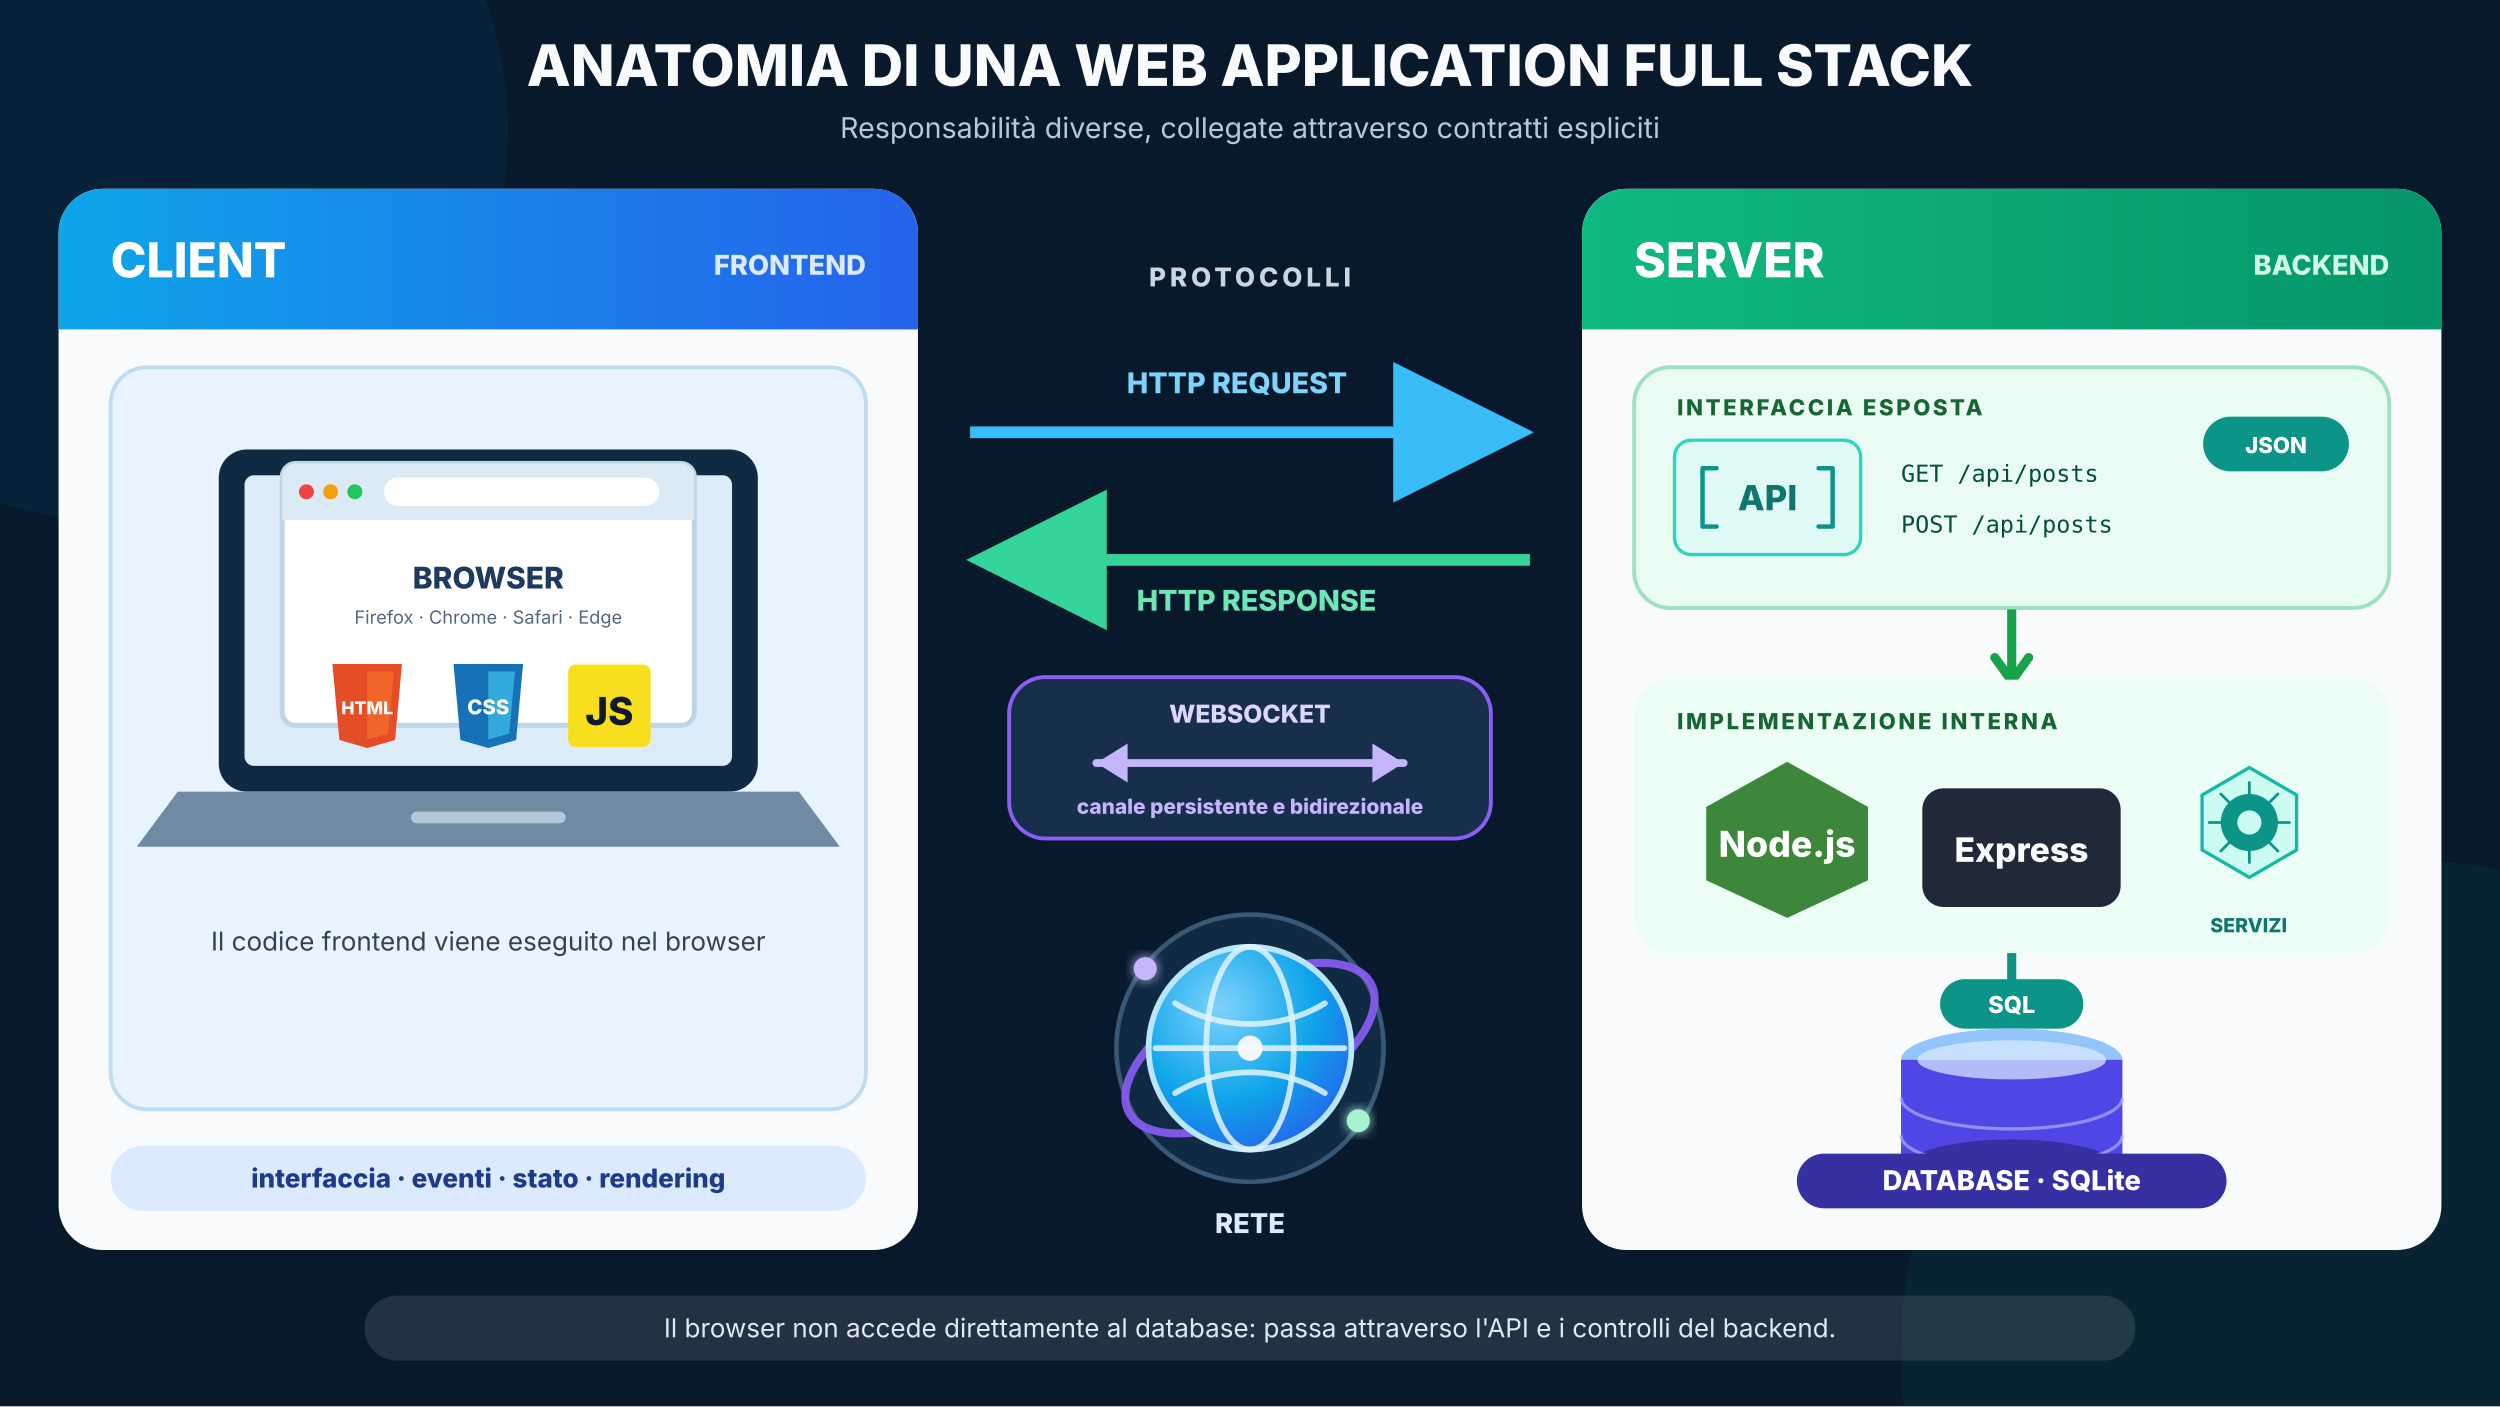
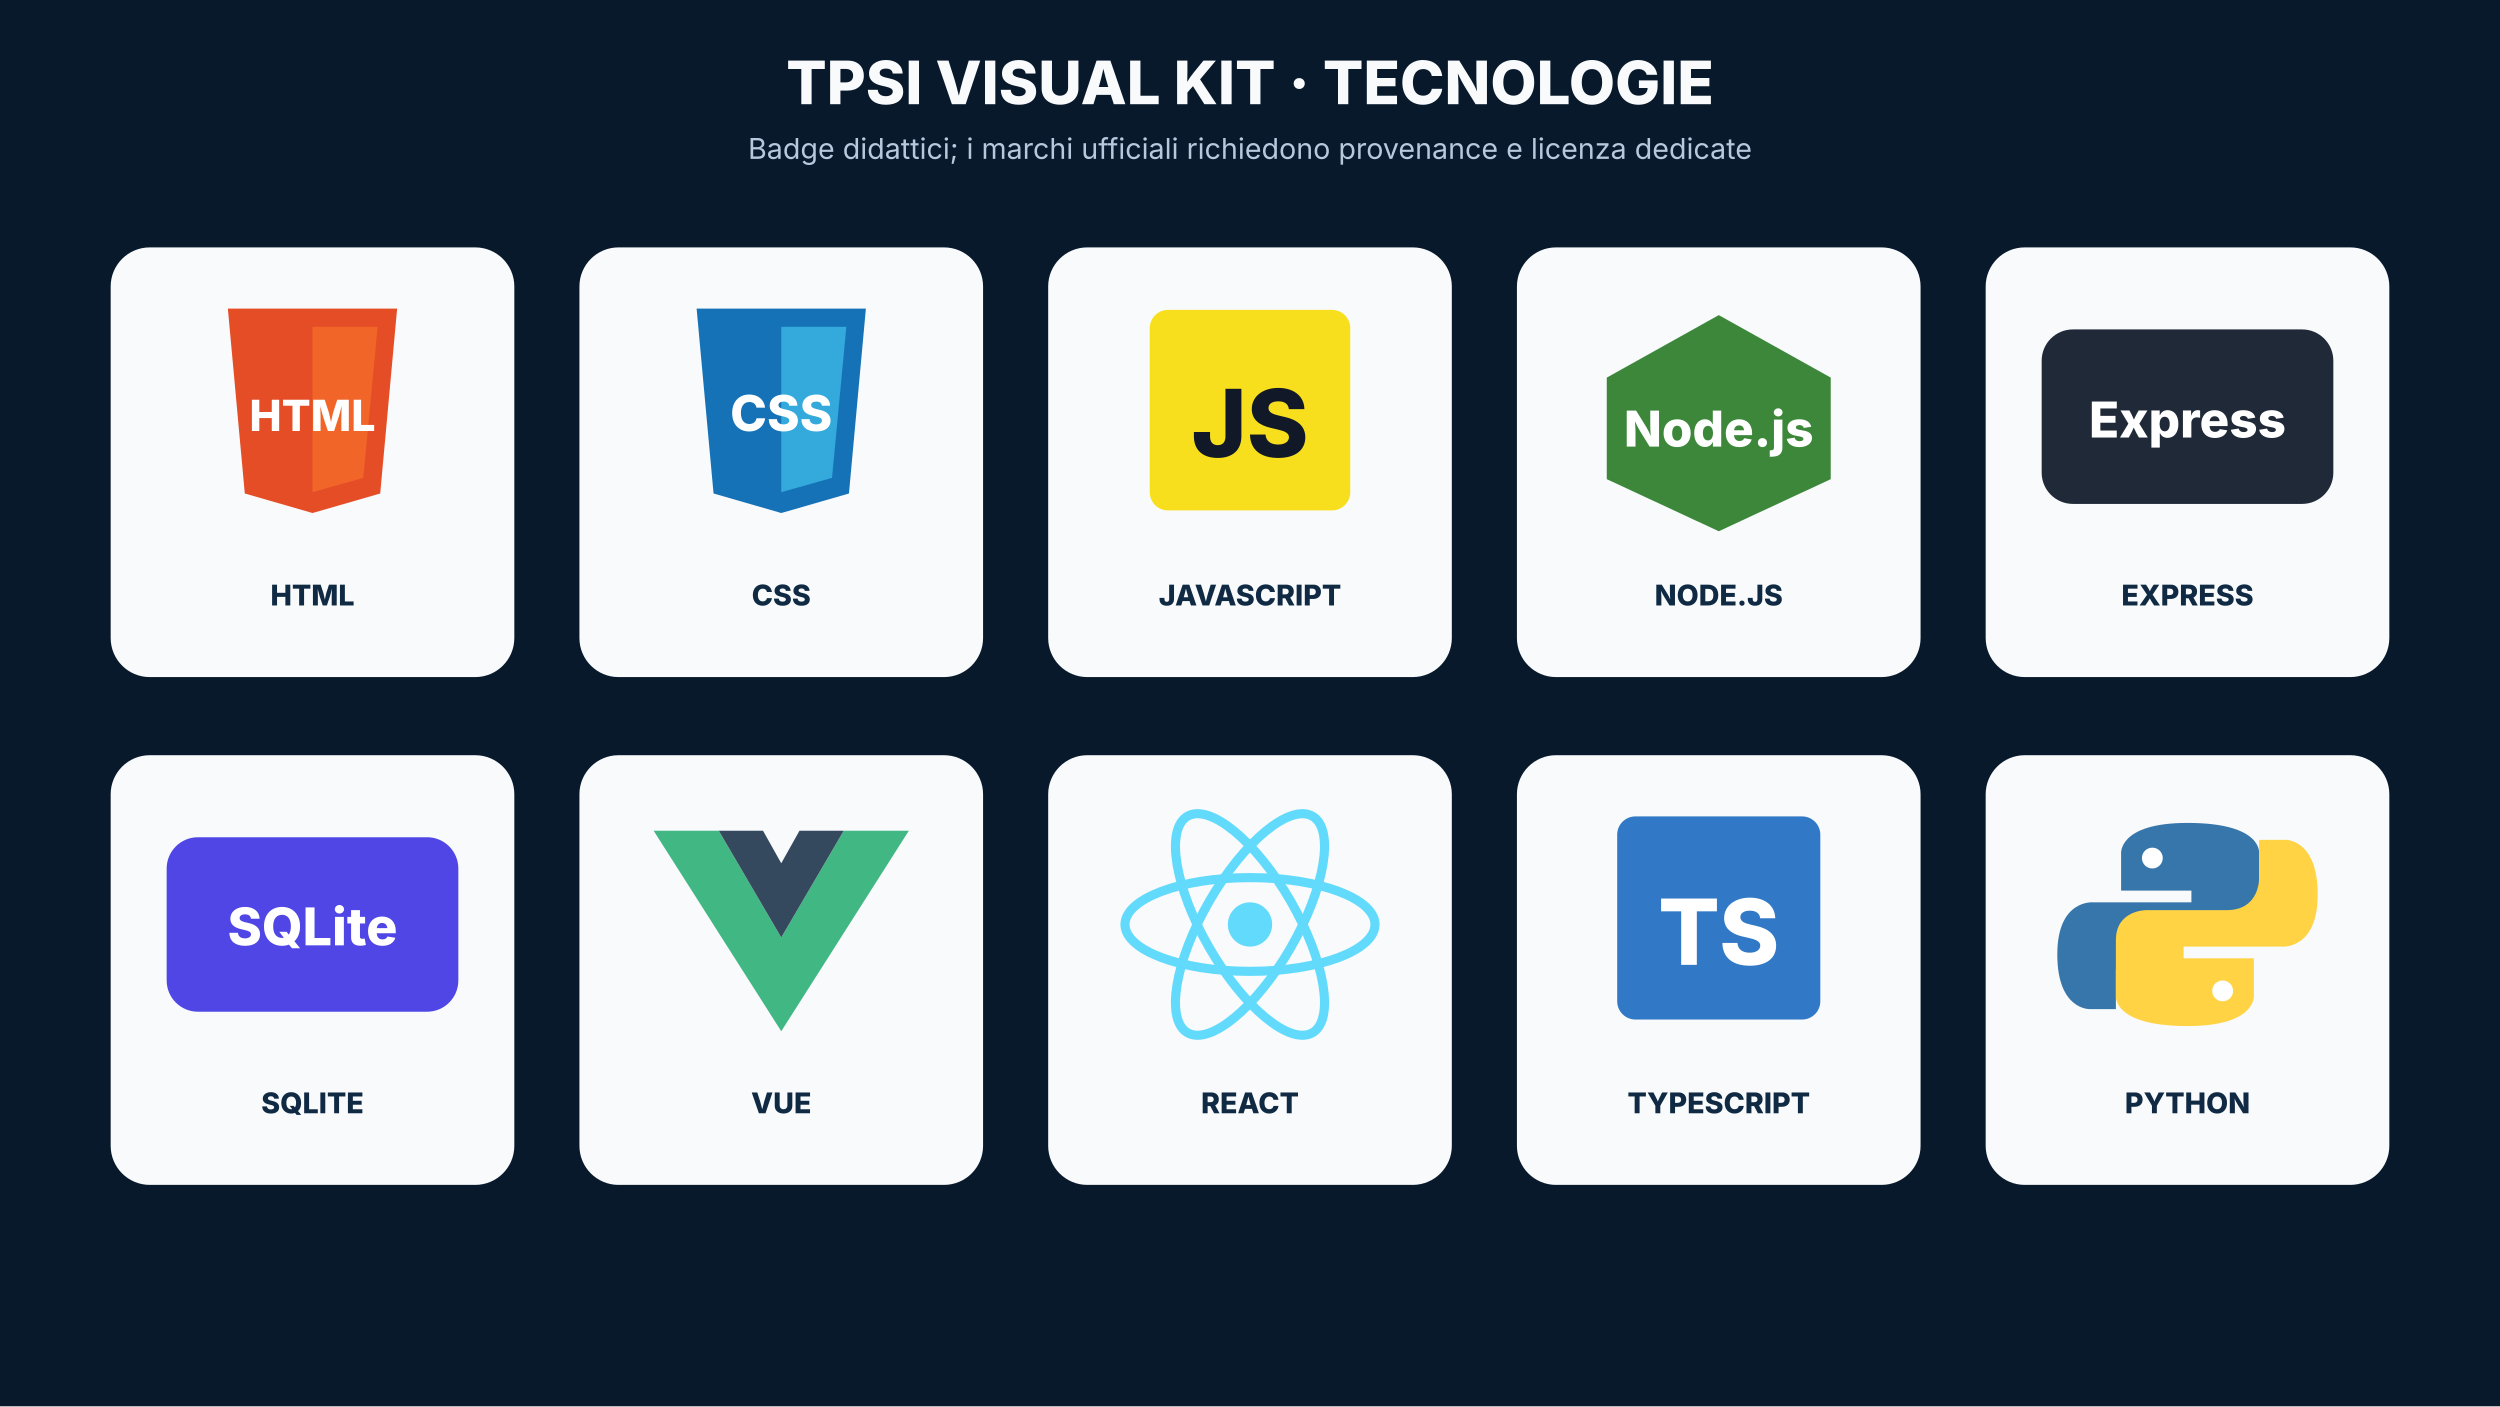
<svg xmlns="http://www.w3.org/2000/svg" width="1920" height="1080" viewBox="0 0 1920 1080" role="img" aria-labelledby="title desc">
  <defs>
    <style>
      .tpsi-line{fill:none;stroke-linecap:round;stroke-linejoin:round;stroke-width:8}
      .tpsi-thin{fill:none;stroke-linecap:round;stroke-linejoin:round;stroke-width:5}
      .tpsi-label{font-family:Inter,Arial,sans-serif;font-weight:800;text-anchor:middle}
      .tpsi-small{font-family:Inter,Arial,sans-serif;font-weight:700;text-anchor:middle}
    </style>
    <symbol id="tpsi-laptop" viewBox="0 0 600 400">
      <rect x="70" y="28" width="460" height="292" rx="24" fill="#102a43" />
      <rect x="92" y="50" width="416" height="248" rx="8" fill="#dcecf8" />
      <path d="M35 320h530l35 47H0z" fill="#718aa4" />
      <rect x="234" y="337" width="132" height="10" rx="5" fill="#b5c7d7" />
    </symbol>
    <symbol id="tpsi-browser" viewBox="0 0 500 320">
      <rect x="3" y="3" width="494" height="314" rx="16" fill="#fff" stroke="#bdd5e8" stroke-width="6" />
      <path d="M3 19A16 16 0 0 1 19 3h462a16 16 0 0 1 16 16v52H3z" fill="#dceaf6" />
      <circle cx="32" cy="37" r="9" fill="#ef4444" />
      <circle cx="61" cy="37" r="9" fill="#f59e0b" />
      <circle cx="90" cy="37" r="9" fill="#22c55e" />
      <rect x="125" y="20" width="330" height="34" rx="17" fill="#fff" />
    </symbol>
    <symbol id="tpsi-smartphone" viewBox="0 0 220 360">
      <rect x="25" y="5" width="170" height="350" rx="30" fill="#102a43" />
      <rect x="40" y="38" width="140" height="270" rx="9" fill="#dcecf8" />
      <rect x="82" y="18" width="56" height="7" rx="4" fill="#8da4b9" />
      <circle cx="110" cy="331" r="12" fill="#8da4b9" />
    </symbol>
    <symbol id="tpsi-user" viewBox="0 0 240 260">
      <circle cx="120" cy="75" r="56" fill="#60a5fa" />
      <path d="M28 246c4-75 39-116 92-116s88 41 92 116z" fill="#2563eb" />
      <circle cx="120" cy="75" r="34" fill="#dbeafe" opacity=".65" />
    </symbol>
    <symbol id="tpsi-server" viewBox="0 0 420 320">
      <rect x="35" y="25" width="350" height="270" rx="24" fill="#dff8ed" stroke="#73d5a8" stroke-width="6" />
      <g fill="#164e45">
        <rect x="75" y="65" width="270" height="52" rx="10" />
        <rect x="75" y="134" width="270" height="52" rx="10" />
        <rect x="75" y="203" width="270" height="52" rx="10" />
      </g>
      <g fill="#34d399">
        <circle cx="311" cy="91" r="8" />
        <circle cx="285" cy="91" r="8" />
        <circle cx="311" cy="160" r="8" />
        <circle cx="285" cy="160" r="8" />
        <circle cx="311" cy="229" r="8" />
        <circle cx="285" cy="229" r="8" />
      </g>
    </symbol>
    <symbol id="tpsi-network" viewBox="0 0 260 260">
      <defs>
        <radialGradient id="tpsi-network-globe" cx="36%" cy="30%" r="78%">
          <stop offset="0" stop-color="#7dd3fc" />
          <stop offset=".58" stop-color="#0ea5e9" />
          <stop offset="1" stop-color="#2563eb" />
        </radialGradient>
        <filter id="tpsi-network-glow" x="-30%" y="-30%" width="160%" height="160%">
          <feGaussianBlur stdDeviation="5" result="blur" />
          <feMerge>
            <feMergeNode in="blur" />
            <feMergeNode in="SourceGraphic" />
          </feMerge>
        </filter>
      </defs>
      <circle cx="130" cy="130" r="116" fill="#102a43" stroke="#385875" stroke-width="4" />
      <ellipse cx="130" cy="130" rx="119" ry="55" transform="rotate(-28 130 130)" fill="none" stroke="#8b5cf6" stroke-width="7" opacity=".9" />
      <circle cx="39" cy="61" r="10" fill="#c4b5fd" filter="url(#tpsi-network-glow)" />
      <circle cx="224" cy="193" r="10" fill="#a7f3d0" filter="url(#tpsi-network-glow)" />
      <circle cx="130" cy="130" r="88" fill="url(#tpsi-network-globe)" stroke="#bae6fd" stroke-width="5" />
      <ellipse cx="130" cy="130" rx="38" ry="88" fill="none" stroke="#e0f2fe" stroke-width="5" opacity=".86" />
      <path d="M48 130h164M65 91c39 24 91 24 130 0M65 169c39-24 91-24 130 0" fill="none" stroke="#e0f2fe" stroke-width="5" stroke-linecap="round" opacity=".86" />
      <circle cx="130" cy="130" r="11" fill="#f8fafc" opacity=".95" />
    </symbol>
    <symbol id="tpsi-cloud" viewBox="0 0 400 260">
      <path d="M88 220C39 220 17 188 24 151c7-36 37-56 69-54 16-47 57-75 105-67 37 6 66 32 78 66 51-5 92 28 95 73 3 33-22 51-55 51z" fill="#dbeafe" stroke="#60a5fa" stroke-width="7" />
    </symbol>
    <symbol id="tpsi-database" viewBox="0 0 420 300">
      <ellipse cx="210" cy="58" rx="170" ry="48" fill="#93c5fd" />
      <rect x="40" y="58" width="340" height="170" fill="#4f46e5" />
      <ellipse cx="210" cy="228" rx="170" ry="48" fill="#3730a3" />
      <ellipse cx="210" cy="58" rx="145" ry="30" fill="#dbeafe" opacity=".72" />
      <path d="M40 116c0 27 76 48 170 48s170-21 170-48M40 174c0 27 76 48 170 48s170-21 170-48" fill="none" stroke="#a5b4fc" stroke-width="5" opacity=".7" />
    </symbol>
    <symbol id="tpsi-api" viewBox="0 0 360 240">
      <rect x="14" y="18" width="332" height="204" rx="30" fill="#dffaf5" stroke="#2dd4bf" stroke-width="6" />
      <path d="M89 68H64v104h25M271 68h25v104h-25" class="tpsi-line" stroke="#0d9488" />
      <text x="180" y="143" fill="#0f766e" font-size="62" class="tpsi-label">API</text>
    </symbol>
    <symbol id="tpsi-service" viewBox="0 0 320 260">
      <polygon points="160,15 246,65 246,165 160,215 74,165 74,65" fill="#ccfbf1" stroke="#14b8a6" stroke-width="6" />
      <circle cx="160" cy="115" r="52" fill="#0d9488" />
      <circle cx="160" cy="115" r="22" fill="#ccfbf1" />
      <path d="M160 42v30M160 158v30M87 115h30M203 115h30M108 63l21 21M191 146l21 21M212 63l-21 21M129 146l-21 21" class="tpsi-thin" stroke="#0d9488" />
    </symbol>
    <symbol id="tpsi-repository" viewBox="0 0 360 280">
      <rect x="45" y="32" width="270" height="64" rx="14" fill="#d1fae5" stroke="#34d399" stroke-width="5" />
      <rect x="45" y="108" width="270" height="64" rx="14" fill="#a7f3d0" stroke="#10b981" stroke-width="5" />
      <rect x="45" y="184" width="270" height="64" rx="14" fill="#6ee7b7" stroke="#059669" stroke-width="5" />
      <path d="M82 64h196M82 140h196M82 216h196" class="tpsi-thin" stroke="#065f46" />
    </symbol>
    <symbol id="tpsi-route" viewBox="0 0 360 280">
      <path d="M180 255V43" class="tpsi-line" stroke="#475569" />
      <path d="M180 62H42l34 42-34 42h138z" fill="#38bdf8" />
      <path d="M180 154h138l-34 42 34 42H180z" fill="#34d399" />
      <circle cx="180" cy="34" r="22" fill="#64748b" />
    </symbol>
    <symbol id="tpsi-document" viewBox="0 0 280 340">
      <path d="M35 10h140l70 70v250H35z" fill="#f8fafc" stroke="#94a3b8" stroke-width="6" />
      <path d="M175 10v70h70" fill="#dbeafe" stroke="#94a3b8" stroke-width="6" />
      <path d="M72 130h136M72 174h136M72 218h105M72 262h120" class="tpsi-thin" stroke="#64748b" />
    </symbol>
    <symbol id="tpsi-terminal" viewBox="0 0 420 280">
      <rect x="10" y="15" width="400" height="250" rx="24" fill="#111827" stroke="#64748b" stroke-width="6" />
      <path d="M10 60h400" stroke="#64748b" stroke-width="5" />
      <circle cx="38" cy="38" r="8" fill="#ef4444" />
      <circle cx="64" cy="38" r="8" fill="#f59e0b" />
      <circle cx="90" cy="38" r="8" fill="#22c55e" />
      <path d="M65 115l38 32-38 32M129 185h95" class="tpsi-line" stroke="#a7f3d0" />
    </symbol>
    <symbol id="tpsi-component" viewBox="0 0 360 280">
      <rect x="20" y="20" width="320" height="240" rx="28" fill="#e0f2fe" stroke="#38bdf8" stroke-width="6" />
      <rect x="54" y="58" width="252" height="44" rx="12" fill="#0ea5e9" />
      <rect x="54" y="124" width="112" height="98" rx="16" fill="#bae6fd" />
      <rect x="188" y="124" width="118" height="38" rx="12" fill="#7dd3fc" />
      <rect x="188" y="184" width="118" height="38" rx="12" fill="#7dd3fc" />
    </symbol>
    <symbol id="tpsi-cookie" viewBox="0 0 280 280">
      <path d="M236 75a48 48 0 0 1-55-54A114 114 0 1 0 259 99a48 48 0 0 1-23-24z" fill="#d6a35d" stroke="#92400e" stroke-width="6" />
      <g fill="#78350f">
        <circle cx="96" cy="91" r="12" />
        <circle cx="79" cy="169" r="14" />
        <circle cx="150" cy="207" r="11" />
        <circle cx="165" cy="126" r="13" />
      </g>
    </symbol>
    <symbol id="tpsi-lock" viewBox="0 0 280 320">
      <rect x="32" y="128" width="216" height="174" rx="28" fill="#fb7185" stroke="#be123c" stroke-width="6" />
      <path d="M78 128V89a62 62 0 0 1 124 0v39" fill="none" stroke="#e11d48" stroke-width="20" stroke-linecap="round" />
      <circle cx="140" cy="202" r="20" fill="#881337" />
      <path d="M140 220v38" stroke="#881337" stroke-width="14" stroke-linecap="round" />
    </symbol>
    <symbol id="tpsi-test" viewBox="0 0 300 320">
      <path d="M108 20h84M126 20v89L55 261a27 27 0 0 0 25 39h140a27 27 0 0 0 25-39l-71-152V20" fill="#ede9fe" stroke="#7c3aed" stroke-width="7" stroke-linecap="round" stroke-linejoin="round" />
      <path d="M83 238h134" stroke="#a78bfa" stroke-width="45" stroke-linecap="round" opacity=".7" />
      <path d="M106 220l31 31 66-76" class="tpsi-line" stroke="#16a34a" />
    </symbol>
    <symbol id="tpsi-health" viewBox="0 0 360 260">
      <rect x="15" y="24" width="330" height="212" rx="34" fill="#ecfdf5" stroke="#34d399" stroke-width="6" />
      <path d="M50 142h62l28-72 54 132 34-82 20 22h62" fill="none" stroke="#059669" stroke-width="10" stroke-linecap="round" stroke-linejoin="round" />
    </symbol>
    <symbol id="tpsi-artifact" viewBox="0 0 340 300">
      <path d="M28 78l142-62 142 62-142 64z" fill="#fbbf24" />
      <path d="M28 78v145l142 64V142z" fill="#d97706" />
      <path d="M312 78v145l-142 64V142z" fill="#f59e0b" />
      <path d="M112 42l143 64v58" fill="none" stroke="#fff7d6" stroke-width="10" opacity=".8" />
    </symbol>
    <symbol id="tpsi-badge-html" viewBox="0 0 180 180">
      <path d="M25 12h130l-13 142-52 15-52-15z" fill="#e44d26" />
      <path d="M90 26v127l39-11 11-116z" fill="#f16529" />
      <text x="90" y="106" fill="white" font-size="33" class="tpsi-label">HTML</text>
    </symbol>
    <symbol id="tpsi-badge-css" viewBox="0 0 180 180">
      <path d="M25 12h130l-13 142-52 15-52-15z" fill="#1572b6" />
      <path d="M90 26v127l39-11 11-116z" fill="#33a9dc" />
      <text x="90" y="106" fill="white" font-size="38" class="tpsi-label">CSS</text>
    </symbol>
    <symbol id="tpsi-badge-js" viewBox="0 0 180 180">
      <rect x="13" y="13" width="154" height="154" rx="14" fill="#f7df1e" />
      <text x="90" y="126" fill="#111827" font-size="72" class="tpsi-label">JS</text>
    </symbol>
    <symbol id="tpsi-badge-node" viewBox="0 0 210 180">
      <polygon points="105,7 191,55 191,133 105,173 19,133 19,55" fill="#3c873a" />
      <text x="105" y="108" fill="white" font-size="38" class="tpsi-label">Node.js</text>
    </symbol>
    <symbol id="tpsi-badge-express" viewBox="0 0 240 150">
      <rect x="8" y="8" width="224" height="134" rx="24" fill="#1f2937" />
      <text x="120" y="91" fill="white" font-size="38" class="tpsi-label">Express</text>
    </symbol>
    <symbol id="tpsi-badge-sqlite" viewBox="0 0 240 150">
      <rect x="8" y="8" width="224" height="134" rx="24" fill="#4f46e5" />
      <text x="120" y="91" fill="white" font-size="40" class="tpsi-label">SQLite</text>
    </symbol>
    <symbol id="tpsi-badge-vue" viewBox="0 0 220 180">
      <path d="M12 18h50l48 82 48-82h50l-98 154z" fill="#41b883" />
      <path d="M62 18h34l14 25 14-25h34l-48 82z" fill="#35495e" />
    </symbol>
    <symbol id="tpsi-badge-react" viewBox="0 0 220 180">
      <circle cx="110" cy="90" r="17" fill="#61dafb" />
      <g fill="none" stroke="#61dafb" stroke-width="7">
        <ellipse cx="110" cy="90" rx="96" ry="36" />
        <ellipse cx="110" cy="90" rx="96" ry="36" transform="rotate(60 110 90)" />
        <ellipse cx="110" cy="90" rx="96" ry="36" transform="rotate(120 110 90)" />
      </g>
    </symbol>
    <symbol id="tpsi-badge-ts" viewBox="0 0 180 180">
      <rect x="12" y="12" width="156" height="156" rx="14" fill="#3178c6" />
      <text x="90" y="126" fill="white" font-size="70" class="tpsi-label">TS</text>
    </symbol>
    <symbol id="tpsi-badge-python" viewBox="0 0 220 180">
      <path d="M110 12c-54 0-51 24-51 24v28h54v9H38S10 70 10 113s25 42 25 42h20v-29s-1-25 25-25h62s23 0 23-23V36s4-24-55-24z" fill="#3776ab" />
      <path d="M110 168c54 0 51-24 51-24v-28h-54v-9h75s28 3 28-40-25-42-25-42h-20v29s1 25-25 25H78s-23 0-23 23v42s-4 24 55 24z" fill="#ffd343" />
      <circle cx="83" cy="39" r="8" fill="white" />
      <circle cx="137" cy="141" r="8" fill="white" />
    </symbol>
  </defs>
-   <defs>
-     <linearGradient id="clientHead" x1="0" x2="1">
-       <stop stop-color="#0ea5e9" />
-       <stop offset="1" stop-color="#2563eb" />
-     </linearGradient>
-     <linearGradient id="serverHead" x1="0" x2="1">
-       <stop stop-color="#10b981" />
-       <stop offset="1" stop-color="#059669" />
-     </linearGradient>
-     <marker id="requestArrow" markerWidth="12" markerHeight="12" refX="10" refY="6" orient="auto">
-       <path d="M0 0l12 6-12 6z" fill="#38bdf8" />
-     </marker>
-     <marker id="responseArrow" markerWidth="12" markerHeight="12" refX="10" refY="6" orient="auto">
-       <path d="M0 0l12 6-12 6z" fill="#34d399" />
-     </marker>
-   </defs>
  <rect width="1920" height="1080" fill="#08192c" />
-   <circle cx="90" cy="100" r="300" fill="#0ea5e9" opacity=".07" />
-   <circle cx="1840" cy="1040" r="380" fill="#10b981" opacity=".07" />
-   <text x="960" y="66" text-anchor="middle" fill="#f8fafc" font-family="Inter,Arial,sans-serif" font-size="44" font-weight="800">ANATOMIA DI UNA WEB APPLICATION FULL STACK</text>
-   <text x="960" y="106" text-anchor="middle" fill="#b8c8dc" font-family="Inter,Arial,sans-serif" font-size="22">Responsabilità diverse, collegate attraverso contratti espliciti</text>
-   <g font-family="Inter,Arial,sans-serif">
-     <rect x="45" y="145" width="660" height="815" rx="34" fill="#f8fafc" />
-     <path d="M79 145h592a34 34 0 0 1 34 34v74H45v-74a34 34 0 0 1 34-34z" fill="url(#clientHead)" />
-     <text x="85" y="213" fill="white" font-size="37" font-weight="800">CLIENT</text>
-     <text x="665" y="211" text-anchor="end" fill="#dbeafe" font-size="21" font-weight="800">FRONTEND</text>
-     <rect x="85" y="282" width="580" height="570" rx="28" fill="#e8f4ff" stroke="#bdddf5" stroke-width="3" />
-     <use href="#tpsi-laptop" x="105" y="320" width="540" height="360" />
-     <use href="#tpsi-browser" x="210" y="354" width="330" height="205" />
-     <text x="375" y="452" text-anchor="middle" fill="#1e3a5f" font-size="23" font-weight="800">BROWSER</text>
-     <text x="375" y="479" text-anchor="middle" fill="#52677f" font-size="14">Firefox · Chrome · Safari · Edge</text>
-     <use href="#tpsi-badge-html" x="245" y="505" width="74" height="74" />
-     <use href="#tpsi-badge-css" x="338" y="505" width="74" height="74" />
-     <use href="#tpsi-badge-js" x="431" y="505" width="74" height="74" />
-     <text x="375" y="730" text-anchor="middle" fill="#334155" font-size="20">Il codice frontend viene eseguito nel browser</text>
-     <rect x="85" y="880" width="580" height="50" rx="25" fill="#dbeafe" />
-     <text x="375" y="912" text-anchor="middle" fill="#1e3a8a" font-size="20" font-weight="800">interfaccia · eventi · stato · rendering</text>
-     <rect x="1215" y="145" width="660" height="815" rx="34" fill="#f8fafc" />
-     <path d="M1249 145h592a34 34 0 0 1 34 34v74h-660v-74a34 34 0 0 1 34-34z" fill="url(#serverHead)" />
-     <text x="1255" y="213" fill="white" font-size="37" font-weight="800">SERVER</text>
-     <text x="1835" y="211" text-anchor="end" fill="#d1fae5" font-size="21" font-weight="800">BACKEND</text>
-     <rect x="1255" y="282" width="580" height="185" rx="28" fill="#eafbf3" stroke="#9de1c3" stroke-width="3" />
-     <text x="1288" y="319" fill="#166534" font-size="17" font-weight="800" letter-spacing="2">INTERFACCIA ESPOSTA</text>
-     <use href="#tpsi-api" x="1280" y="330" width="155" height="104" />
-     <text x="1460" y="370" fill="#064e3b" font-family="ui-monospace,Menlo,monospace" font-size="18">GET /api/posts</text>
-     <text x="1460" y="409" fill="#064e3b" font-family="ui-monospace,Menlo,monospace" font-size="18">POST /api/posts</text>
-     <rect x="1692" y="320" width="112" height="42" rx="21" fill="#0d9488" />
-     <text x="1748" y="348" text-anchor="middle" fill="white" font-size="17" font-weight="800">JSON</text>
-     <path d="M1545 468v51" stroke="#16a34a" stroke-width="7" />
-     <path d="M1532 505l13 18 13-18" fill="none" stroke="#16a34a" stroke-width="7" stroke-linecap="round" stroke-linejoin="round" />
-     <rect x="1255" y="522" width="580" height="210" rx="28" fill="#ecfdf5" />
-     <text x="1288" y="560" fill="#166534" font-size="17" font-weight="800" letter-spacing="2">IMPLEMENTAZIONE INTERNA</text>
-     <use href="#tpsi-badge-node" x="1290" y="580" width="165" height="130" />
-     <use href="#tpsi-badge-express" x="1470" y="600" width="165" height="102" />
-     <use href="#tpsi-service" x="1660" y="578" width="135" height="120" />
-     <text x="1727" y="716" text-anchor="middle" fill="#0f766e" font-size="15" font-weight="800">SERVIZI</text>
-     <path d="M1545 732v40" stroke="#0d9488" stroke-width="7" />
-     <rect x="1490" y="752" width="110" height="38" rx="19" fill="#0d9488" />
-     <text x="1545" y="778" text-anchor="middle" fill="white" font-size="18" font-weight="800">SQL</text>
-     <use href="#tpsi-database" x="1370" y="785" width="350" height="150" />
-     <rect x="1380" y="886" width="330" height="42" rx="21" fill="#3730a3" />
-     <text x="1545" y="914" text-anchor="middle" fill="white" font-size="21" font-weight="800">DATABASE · SQLite</text>
+   <text x="960" y="80" text-anchor="middle" fill="#f8fafc" font-family="Inter,Arial,sans-serif" font-size="46" font-weight="800">TPSI VISUAL KIT · TECNOLOGIE</text>
+   <text x="960" y="122" text-anchor="middle" fill="#b8c8dc" font-family="Inter,Arial,sans-serif" font-size="22">Badge didattici; i marchi ufficiali richiedono provenance e licenza dedicate</text>
+   <g font-family="Inter,Arial,sans-serif" text-anchor="middle" font-size="22" font-weight="800" fill="#102a43">
+     <g transform="translate(85 190)">
+       <rect width="310" height="330" rx="30" fill="#f8fafc" />
+       <use href="#tpsi-badge-html" x="65" y="35" width="180" height="180" />
+       <text x="155" y="275">HTML</text>
+     </g>
+     <g transform="translate(445 190)">
+       <rect width="310" height="330" rx="30" fill="#f8fafc" />
+       <use href="#tpsi-badge-css" x="65" y="35" width="180" height="180" />
+       <text x="155" y="275">CSS</text>
+     </g>
+     <g transform="translate(805 190)">
+       <rect width="310" height="330" rx="30" fill="#f8fafc" />
+       <use href="#tpsi-badge-js" x="65" y="35" width="180" height="180" />
+       <text x="155" y="275">JAVASCRIPT</text>
+     </g>
+     <g transform="translate(1165 190)">
+       <rect width="310" height="330" rx="30" fill="#f8fafc" />
+       <use href="#tpsi-badge-node" x="50" y="45" width="210" height="180" />
+       <text x="155" y="275">NODE.JS</text>
+     </g>
+     <g transform="translate(1525 190)">
+       <rect width="310" height="330" rx="30" fill="#f8fafc" />
+       <use href="#tpsi-badge-express" x="35" y="55" width="240" height="150" />
+       <text x="155" y="275">EXPRESS</text>
+     </g>
+     <g transform="translate(85 580)">
+       <rect width="310" height="330" rx="30" fill="#f8fafc" />
+       <use href="#tpsi-badge-sqlite" x="35" y="55" width="240" height="150" />
+       <text x="155" y="275">SQLITE</text>
+     </g>
+     <g transform="translate(445 580)">
+       <rect width="310" height="330" rx="30" fill="#f8fafc" />
+       <use href="#tpsi-badge-vue" x="45" y="40" width="220" height="180" />
+       <text x="155" y="275">VUE</text>
+     </g>
+     <g transform="translate(805 580)">
+       <rect width="310" height="330" rx="30" fill="#f8fafc" />
+       <use href="#tpsi-badge-react" x="45" y="40" width="220" height="180" />
+       <text x="155" y="275">REACT</text>
+     </g>
+     <g transform="translate(1165 580)">
+       <rect width="310" height="330" rx="30" fill="#f8fafc" />
+       <use href="#tpsi-badge-ts" x="65" y="35" width="180" height="180" />
+       <text x="155" y="275">TYPESCRIPT</text>
+     </g>
+     <g transform="translate(1525 580)">
+       <rect width="310" height="330" rx="30" fill="#f8fafc" />
+       <use href="#tpsi-badge-python" x="45" y="40" width="220" height="180" />
+       <text x="155" y="275">PYTHON</text>
+     </g>
  </g>
-   <g font-family="Inter,Arial,sans-serif" text-anchor="middle" font-weight="800">
-     <text x="960" y="220" fill="#cbd5e1" font-size="20" letter-spacing="3">PROTOCOLLI</text>
-     <path d="M745 332h415" fill="none" stroke="#38bdf8" stroke-width="9" marker-end="url(#requestArrow)" />
-     <text x="950" y="302" fill="#7dd3fc" font-size="22">HTTP REQUEST</text>
-     <path d="M1175 430H760" fill="none" stroke="#34d399" stroke-width="9" marker-end="url(#responseArrow)" />
-     <text x="965" y="469" fill="#6ee7b7" font-size="22">HTTP RESPONSE</text>
-     <rect x="775" y="520" width="370" height="124" rx="28" fill="#172f4a" stroke="#8b5cf6" stroke-width="3" />
-     <text x="960" y="555" fill="#ddd6fe" font-size="19">WEBSOCKET</text>
-     <path d="M842 586h236" stroke="#c4b5fd" stroke-width="6" stroke-linecap="round" />
-     <path d="M842 586l24-15v30zM1078 586l-24-15v30z" fill="#c4b5fd" />
-     <text x="960" y="625" fill="#c4b5fd" font-size="16">canale persistente e bidirezionale</text>
-     <use href="#tpsi-network" x="845" y="690" width="230" height="230" />
-     <text x="960" y="947" fill="#dbeafe" font-size="21">RETE</text>
-   </g>
-   <rect x="280" y="995" width="1360" height="50" rx="25" fill="#e2e8f0" opacity=".12" />
-   <text x="960" y="1027" text-anchor="middle" fill="#e2e8f0" font-family="Inter,Arial,sans-serif" font-size="20">Il browser non accede direttamente al database: passa attraverso l'API e i controlli del backend.</text>
</svg>
